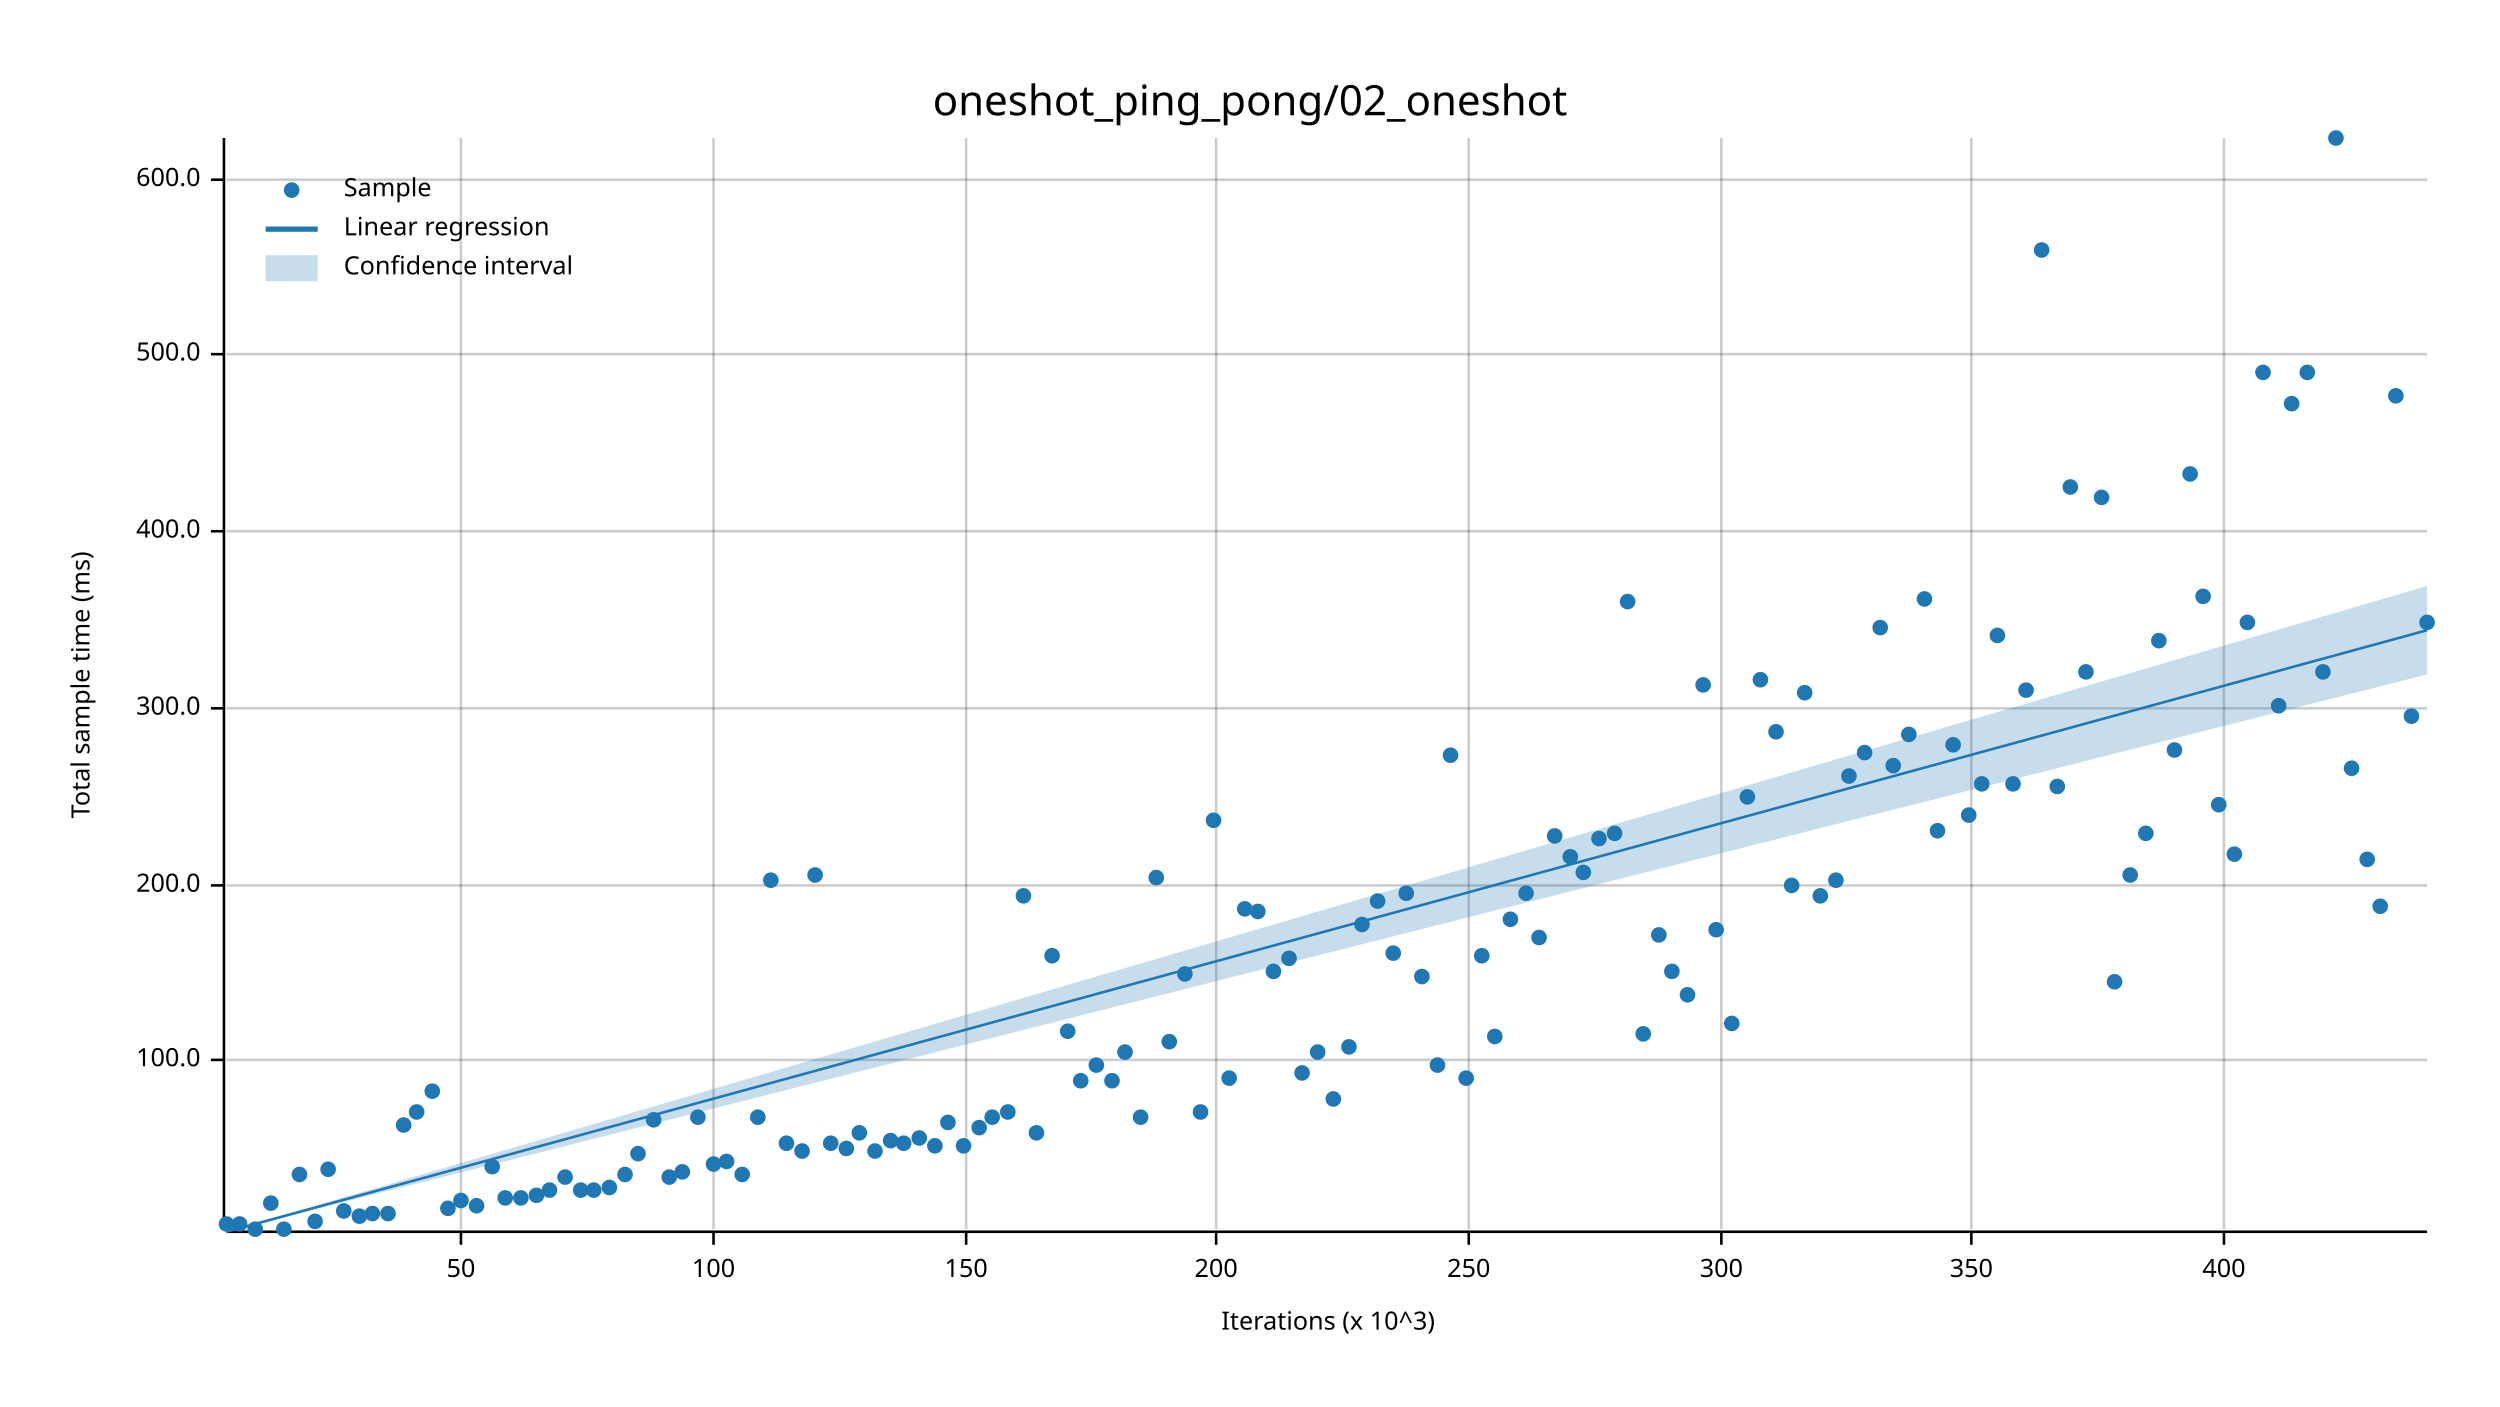
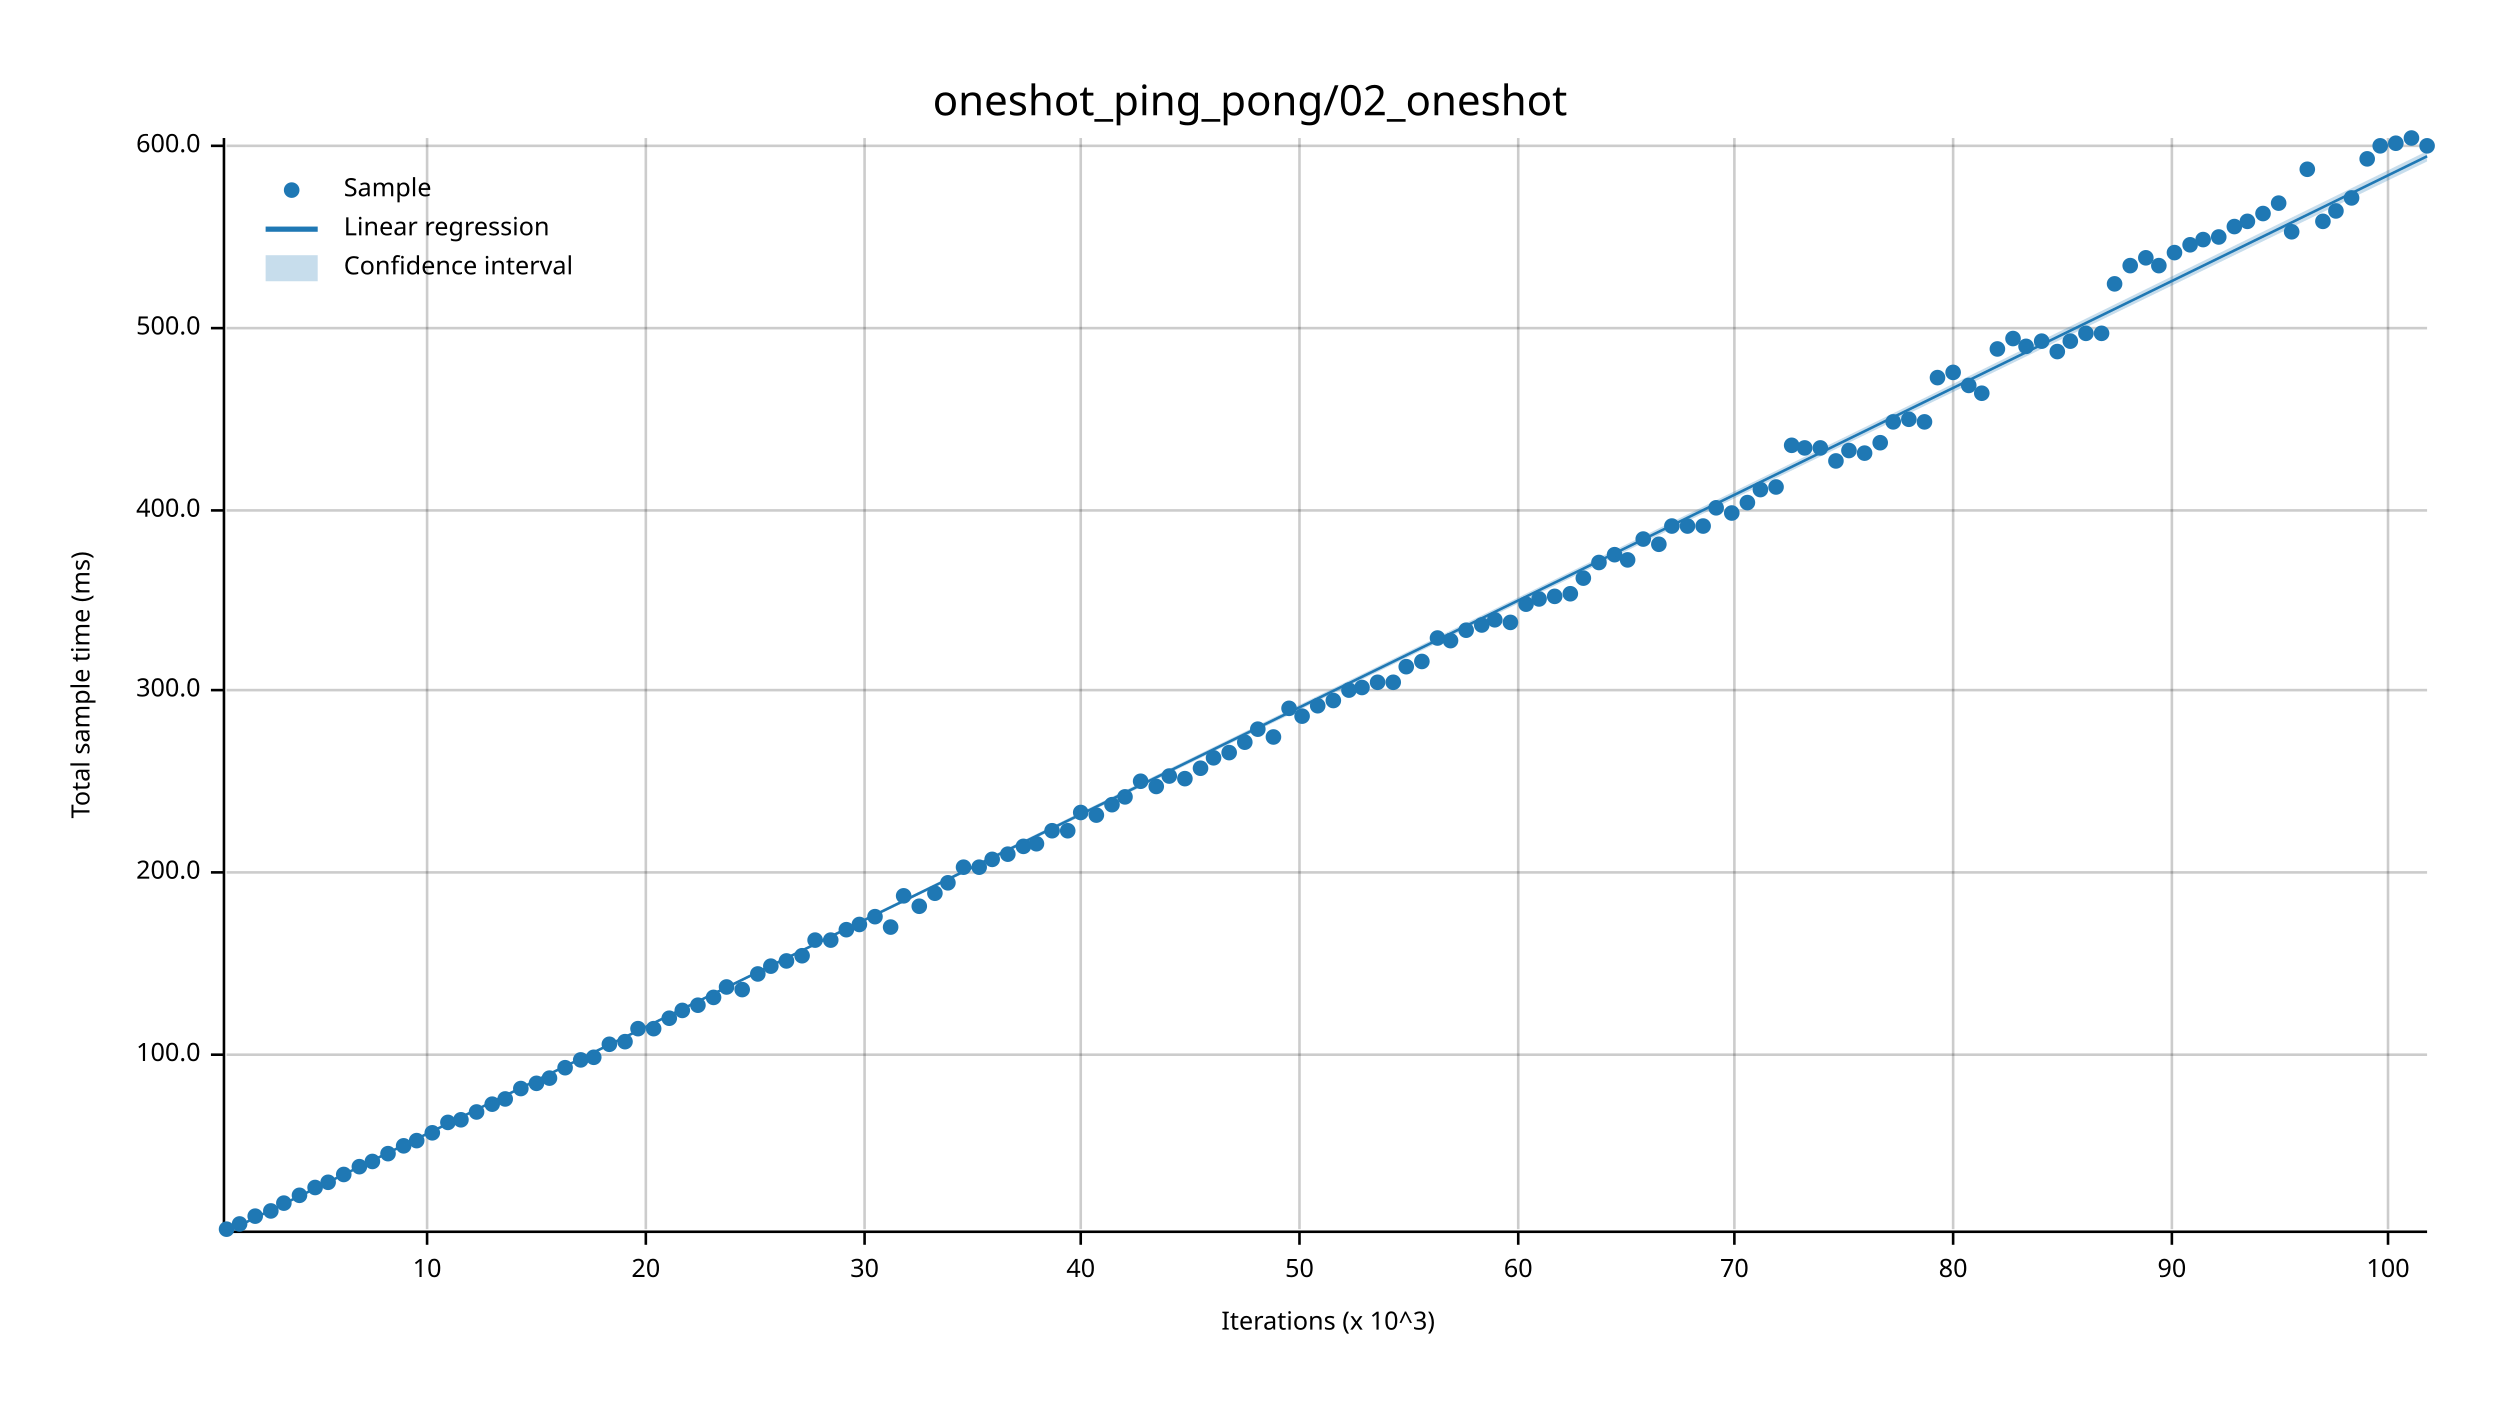
<svg xmlns="http://www.w3.org/2000/svg" width="960" height="540" viewBox="0 0 960 540">
  <text x="480" y="32" dy="0.76em" text-anchor="middle" font-family="sans-serif" font-size="16.129" opacity="1" fill="#000000">
oneshot_ping_pong/02_oneshot
</text>
  <text x="27" y="263" dy="0.76em" text-anchor="middle" font-family="sans-serif" font-size="9.677" opacity="1" fill="#000000" transform="rotate(270, 27, 263)">
Total sample time (ms)
</text>
  <text x="510" y="513" dy="-0.5ex" text-anchor="middle" font-family="sans-serif" font-size="9.677" opacity="1" fill="#000000">
Iterations (x 10^3)
</text>
-   <line opacity="0.2" stroke="#000000" stroke-width="1" x1="177" y1="472" x2="177" y2="53" />
-   <line opacity="0.2" stroke="#000000" stroke-width="1" x1="274" y1="472" x2="274" y2="53" />
-   <line opacity="0.2" stroke="#000000" stroke-width="1" x1="371" y1="472" x2="371" y2="53" />
-   <line opacity="0.2" stroke="#000000" stroke-width="1" x1="467" y1="472" x2="467" y2="53" />
-   <line opacity="0.2" stroke="#000000" stroke-width="1" x1="564" y1="472" x2="564" y2="53" />
-   <line opacity="0.2" stroke="#000000" stroke-width="1" x1="661" y1="472" x2="661" y2="53" />
-   <line opacity="0.2" stroke="#000000" stroke-width="1" x1="757" y1="472" x2="757" y2="53" />
-   <line opacity="0.2" stroke="#000000" stroke-width="1" x1="854" y1="472" x2="854" y2="53" />
-   <line opacity="0.2" stroke="#000000" stroke-width="1" x1="87" y1="407" x2="932" y2="407" />
-   <line opacity="0.2" stroke="#000000" stroke-width="1" x1="87" y1="340" x2="932" y2="340" />
-   <line opacity="0.2" stroke="#000000" stroke-width="1" x1="87" y1="272" x2="932" y2="272" />
-   <line opacity="0.2" stroke="#000000" stroke-width="1" x1="87" y1="204" x2="932" y2="204" />
-   <line opacity="0.2" stroke="#000000" stroke-width="1" x1="87" y1="136" x2="932" y2="136" />
-   <line opacity="0.2" stroke="#000000" stroke-width="1" x1="87" y1="69" x2="932" y2="69" />
+   <line opacity="0.2" stroke="#000000" stroke-width="1" x1="164" y1="472" x2="164" y2="53" />
+   <line opacity="0.2" stroke="#000000" stroke-width="1" x1="248" y1="472" x2="248" y2="53" />
+   <line opacity="0.2" stroke="#000000" stroke-width="1" x1="332" y1="472" x2="332" y2="53" />
+   <line opacity="0.2" stroke="#000000" stroke-width="1" x1="415" y1="472" x2="415" y2="53" />
+   <line opacity="0.2" stroke="#000000" stroke-width="1" x1="499" y1="472" x2="499" y2="53" />
+   <line opacity="0.2" stroke="#000000" stroke-width="1" x1="583" y1="472" x2="583" y2="53" />
+   <line opacity="0.2" stroke="#000000" stroke-width="1" x1="666" y1="472" x2="666" y2="53" />
+   <line opacity="0.2" stroke="#000000" stroke-width="1" x1="750" y1="472" x2="750" y2="53" />
+   <line opacity="0.2" stroke="#000000" stroke-width="1" x1="834" y1="472" x2="834" y2="53" />
+   <line opacity="0.2" stroke="#000000" stroke-width="1" x1="917" y1="472" x2="917" y2="53" />
+   <line opacity="0.2" stroke="#000000" stroke-width="1" x1="87" y1="405" x2="932" y2="405" />
+   <line opacity="0.2" stroke="#000000" stroke-width="1" x1="87" y1="335" x2="932" y2="335" />
+   <line opacity="0.2" stroke="#000000" stroke-width="1" x1="87" y1="265" x2="932" y2="265" />
+   <line opacity="0.2" stroke="#000000" stroke-width="1" x1="87" y1="196" x2="932" y2="196" />
+   <line opacity="0.2" stroke="#000000" stroke-width="1" x1="87" y1="126" x2="932" y2="126" />
+   <line opacity="0.2" stroke="#000000" stroke-width="1" x1="87" y1="56" x2="932" y2="56" />
  <polyline fill="none" opacity="1" stroke="#000000" stroke-width="1" points="86,53 86,472 " />
-   <text x="77" y="407" dy="0.5ex" text-anchor="end" font-family="sans-serif" font-size="9.677" opacity="1" fill="#000000">
+   <text x="77" y="405" dy="0.5ex" text-anchor="end" font-family="sans-serif" font-size="9.677" opacity="1" fill="#000000">
100.0
</text>
-   <polyline fill="none" opacity="1" stroke="#000000" stroke-width="1" points="81,407 86,407 " />
-   <text x="77" y="340" dy="0.5ex" text-anchor="end" font-family="sans-serif" font-size="9.677" opacity="1" fill="#000000">
+   <polyline fill="none" opacity="1" stroke="#000000" stroke-width="1" points="81,405 86,405 " />
+   <text x="77" y="335" dy="0.5ex" text-anchor="end" font-family="sans-serif" font-size="9.677" opacity="1" fill="#000000">
200.0
</text>
-   <polyline fill="none" opacity="1" stroke="#000000" stroke-width="1" points="81,340 86,340 " />
-   <text x="77" y="272" dy="0.5ex" text-anchor="end" font-family="sans-serif" font-size="9.677" opacity="1" fill="#000000">
+   <polyline fill="none" opacity="1" stroke="#000000" stroke-width="1" points="81,335 86,335 " />
+   <text x="77" y="265" dy="0.5ex" text-anchor="end" font-family="sans-serif" font-size="9.677" opacity="1" fill="#000000">
300.0
</text>
-   <polyline fill="none" opacity="1" stroke="#000000" stroke-width="1" points="81,272 86,272 " />
-   <text x="77" y="204" dy="0.5ex" text-anchor="end" font-family="sans-serif" font-size="9.677" opacity="1" fill="#000000">
+   <polyline fill="none" opacity="1" stroke="#000000" stroke-width="1" points="81,265 86,265 " />
+   <text x="77" y="196" dy="0.5ex" text-anchor="end" font-family="sans-serif" font-size="9.677" opacity="1" fill="#000000">
400.0
</text>
-   <polyline fill="none" opacity="1" stroke="#000000" stroke-width="1" points="81,204 86,204 " />
-   <text x="77" y="136" dy="0.5ex" text-anchor="end" font-family="sans-serif" font-size="9.677" opacity="1" fill="#000000">
+   <polyline fill="none" opacity="1" stroke="#000000" stroke-width="1" points="81,196 86,196 " />
+   <text x="77" y="126" dy="0.5ex" text-anchor="end" font-family="sans-serif" font-size="9.677" opacity="1" fill="#000000">
500.0
</text>
-   <polyline fill="none" opacity="1" stroke="#000000" stroke-width="1" points="81,136 86,136 " />
-   <text x="77" y="69" dy="0.5ex" text-anchor="end" font-family="sans-serif" font-size="9.677" opacity="1" fill="#000000">
+   <polyline fill="none" opacity="1" stroke="#000000" stroke-width="1" points="81,126 86,126 " />
+   <text x="77" y="56" dy="0.5ex" text-anchor="end" font-family="sans-serif" font-size="9.677" opacity="1" fill="#000000">
600.0
</text>
-   <polyline fill="none" opacity="1" stroke="#000000" stroke-width="1" points="81,69 86,69 " />
+   <polyline fill="none" opacity="1" stroke="#000000" stroke-width="1" points="81,56 86,56 " />
  <polyline fill="none" opacity="1" stroke="#000000" stroke-width="1" points="87,473 932,473 " />
-   <text x="177" y="483" dy="0.76em" text-anchor="middle" font-family="sans-serif" font-size="9.677" opacity="1" fill="#000000">
+   <text x="164" y="483" dy="0.76em" text-anchor="middle" font-family="sans-serif" font-size="9.677" opacity="1" fill="#000000">
+ 10
+ </text>
+   <polyline fill="none" opacity="1" stroke="#000000" stroke-width="1" points="164,473 164,478 " />
+   <text x="248" y="483" dy="0.76em" text-anchor="middle" font-family="sans-serif" font-size="9.677" opacity="1" fill="#000000">
+ 20
+ </text>
+   <polyline fill="none" opacity="1" stroke="#000000" stroke-width="1" points="248,473 248,478 " />
+   <text x="332" y="483" dy="0.76em" text-anchor="middle" font-family="sans-serif" font-size="9.677" opacity="1" fill="#000000">
+ 30
+ </text>
+   <polyline fill="none" opacity="1" stroke="#000000" stroke-width="1" points="332,473 332,478 " />
+   <text x="415" y="483" dy="0.76em" text-anchor="middle" font-family="sans-serif" font-size="9.677" opacity="1" fill="#000000">
+ 40
+ </text>
+   <polyline fill="none" opacity="1" stroke="#000000" stroke-width="1" points="415,473 415,478 " />
+   <text x="499" y="483" dy="0.76em" text-anchor="middle" font-family="sans-serif" font-size="9.677" opacity="1" fill="#000000">
50
</text>
-   <polyline fill="none" opacity="1" stroke="#000000" stroke-width="1" points="177,473 177,478 " />
-   <text x="274" y="483" dy="0.76em" text-anchor="middle" font-family="sans-serif" font-size="9.677" opacity="1" fill="#000000">
+   <polyline fill="none" opacity="1" stroke="#000000" stroke-width="1" points="499,473 499,478 " />
+   <text x="583" y="483" dy="0.76em" text-anchor="middle" font-family="sans-serif" font-size="9.677" opacity="1" fill="#000000">
+ 60
+ </text>
+   <polyline fill="none" opacity="1" stroke="#000000" stroke-width="1" points="583,473 583,478 " />
+   <text x="666" y="483" dy="0.76em" text-anchor="middle" font-family="sans-serif" font-size="9.677" opacity="1" fill="#000000">
+ 70
+ </text>
+   <polyline fill="none" opacity="1" stroke="#000000" stroke-width="1" points="666,473 666,478 " />
+   <text x="750" y="483" dy="0.76em" text-anchor="middle" font-family="sans-serif" font-size="9.677" opacity="1" fill="#000000">
+ 80
+ </text>
+   <polyline fill="none" opacity="1" stroke="#000000" stroke-width="1" points="750,473 750,478 " />
+   <text x="834" y="483" dy="0.76em" text-anchor="middle" font-family="sans-serif" font-size="9.677" opacity="1" fill="#000000">
+ 90
+ </text>
+   <polyline fill="none" opacity="1" stroke="#000000" stroke-width="1" points="834,473 834,478 " />
+   <text x="917" y="483" dy="0.76em" text-anchor="middle" font-family="sans-serif" font-size="9.677" opacity="1" fill="#000000">
100
</text>
-   <polyline fill="none" opacity="1" stroke="#000000" stroke-width="1" points="274,473 274,478 " />
-   <text x="371" y="483" dy="0.76em" text-anchor="middle" font-family="sans-serif" font-size="9.677" opacity="1" fill="#000000">
- 150
- </text>
-   <polyline fill="none" opacity="1" stroke="#000000" stroke-width="1" points="371,473 371,478 " />
-   <text x="467" y="483" dy="0.76em" text-anchor="middle" font-family="sans-serif" font-size="9.677" opacity="1" fill="#000000">
- 200
- </text>
-   <polyline fill="none" opacity="1" stroke="#000000" stroke-width="1" points="467,473 467,478 " />
-   <text x="564" y="483" dy="0.76em" text-anchor="middle" font-family="sans-serif" font-size="9.677" opacity="1" fill="#000000">
- 250
- </text>
-   <polyline fill="none" opacity="1" stroke="#000000" stroke-width="1" points="564,473 564,478 " />
-   <text x="661" y="483" dy="0.76em" text-anchor="middle" font-family="sans-serif" font-size="9.677" opacity="1" fill="#000000">
- 300
- </text>
-   <polyline fill="none" opacity="1" stroke="#000000" stroke-width="1" points="661,473 661,478 " />
-   <text x="757" y="483" dy="0.76em" text-anchor="middle" font-family="sans-serif" font-size="9.677" opacity="1" fill="#000000">
- 350
- </text>
-   <polyline fill="none" opacity="1" stroke="#000000" stroke-width="1" points="757,473 757,478 " />
-   <text x="854" y="483" dy="0.76em" text-anchor="middle" font-family="sans-serif" font-size="9.677" opacity="1" fill="#000000">
- 400
- </text>
-   <polyline fill="none" opacity="1" stroke="#000000" stroke-width="1" points="854,473 854,478 " />
-   <circle cx="87" cy="470" r="3" opacity="1" fill="#1F78B4" stroke="none" stroke-width="1" />
+   <polyline fill="none" opacity="1" stroke="#000000" stroke-width="1" points="917,473 917,478 " />
+   <circle cx="87" cy="472" r="3" opacity="1" fill="#1F78B4" stroke="none" stroke-width="1" />
  <circle cx="92" cy="470" r="3" opacity="1" fill="#1F78B4" stroke="none" stroke-width="1" />
-   <circle cx="98" cy="472" r="3" opacity="1" fill="#1F78B4" stroke="none" stroke-width="1" />
-   <circle cx="104" cy="462" r="3" opacity="1" fill="#1F78B4" stroke="none" stroke-width="1" />
-   <circle cx="109" cy="472" r="3" opacity="1" fill="#1F78B4" stroke="none" stroke-width="1" />
-   <circle cx="115" cy="451" r="3" opacity="1" fill="#1F78B4" stroke="none" stroke-width="1" />
-   <circle cx="121" cy="469" r="3" opacity="1" fill="#1F78B4" stroke="none" stroke-width="1" />
-   <circle cx="126" cy="449" r="3" opacity="1" fill="#1F78B4" stroke="none" stroke-width="1" />
-   <circle cx="132" cy="465" r="3" opacity="1" fill="#1F78B4" stroke="none" stroke-width="1" />
-   <circle cx="138" cy="467" r="3" opacity="1" fill="#1F78B4" stroke="none" stroke-width="1" />
-   <circle cx="143" cy="466" r="3" opacity="1" fill="#1F78B4" stroke="none" stroke-width="1" />
-   <circle cx="149" cy="466" r="3" opacity="1" fill="#1F78B4" stroke="none" stroke-width="1" />
-   <circle cx="155" cy="432" r="3" opacity="1" fill="#1F78B4" stroke="none" stroke-width="1" />
-   <circle cx="160" cy="427" r="3" opacity="1" fill="#1F78B4" stroke="none" stroke-width="1" />
-   <circle cx="166" cy="419" r="3" opacity="1" fill="#1F78B4" stroke="none" stroke-width="1" />
-   <circle cx="172" cy="464" r="3" opacity="1" fill="#1F78B4" stroke="none" stroke-width="1" />
-   <circle cx="177" cy="461" r="3" opacity="1" fill="#1F78B4" stroke="none" stroke-width="1" />
-   <circle cx="183" cy="463" r="3" opacity="1" fill="#1F78B4" stroke="none" stroke-width="1" />
-   <circle cx="189" cy="448" r="3" opacity="1" fill="#1F78B4" stroke="none" stroke-width="1" />
-   <circle cx="194" cy="460" r="3" opacity="1" fill="#1F78B4" stroke="none" stroke-width="1" />
-   <circle cx="200" cy="460" r="3" opacity="1" fill="#1F78B4" stroke="none" stroke-width="1" />
-   <circle cx="206" cy="459" r="3" opacity="1" fill="#1F78B4" stroke="none" stroke-width="1" />
-   <circle cx="211" cy="457" r="3" opacity="1" fill="#1F78B4" stroke="none" stroke-width="1" />
-   <circle cx="217" cy="452" r="3" opacity="1" fill="#1F78B4" stroke="none" stroke-width="1" />
-   <circle cx="223" cy="457" r="3" opacity="1" fill="#1F78B4" stroke="none" stroke-width="1" />
-   <circle cx="228" cy="457" r="3" opacity="1" fill="#1F78B4" stroke="none" stroke-width="1" />
-   <circle cx="234" cy="456" r="3" opacity="1" fill="#1F78B4" stroke="none" stroke-width="1" />
-   <circle cx="240" cy="451" r="3" opacity="1" fill="#1F78B4" stroke="none" stroke-width="1" />
-   <circle cx="245" cy="443" r="3" opacity="1" fill="#1F78B4" stroke="none" stroke-width="1" />
-   <circle cx="251" cy="430" r="3" opacity="1" fill="#1F78B4" stroke="none" stroke-width="1" />
-   <circle cx="257" cy="452" r="3" opacity="1" fill="#1F78B4" stroke="none" stroke-width="1" />
-   <circle cx="262" cy="450" r="3" opacity="1" fill="#1F78B4" stroke="none" stroke-width="1" />
-   <circle cx="268" cy="429" r="3" opacity="1" fill="#1F78B4" stroke="none" stroke-width="1" />
-   <circle cx="274" cy="447" r="3" opacity="1" fill="#1F78B4" stroke="none" stroke-width="1" />
-   <circle cx="279" cy="446" r="3" opacity="1" fill="#1F78B4" stroke="none" stroke-width="1" />
-   <circle cx="285" cy="451" r="3" opacity="1" fill="#1F78B4" stroke="none" stroke-width="1" />
-   <circle cx="291" cy="429" r="3" opacity="1" fill="#1F78B4" stroke="none" stroke-width="1" />
-   <circle cx="296" cy="338" r="3" opacity="1" fill="#1F78B4" stroke="none" stroke-width="1" />
-   <circle cx="302" cy="439" r="3" opacity="1" fill="#1F78B4" stroke="none" stroke-width="1" />
-   <circle cx="308" cy="442" r="3" opacity="1" fill="#1F78B4" stroke="none" stroke-width="1" />
-   <circle cx="313" cy="336" r="3" opacity="1" fill="#1F78B4" stroke="none" stroke-width="1" />
-   <circle cx="319" cy="439" r="3" opacity="1" fill="#1F78B4" stroke="none" stroke-width="1" />
-   <circle cx="325" cy="441" r="3" opacity="1" fill="#1F78B4" stroke="none" stroke-width="1" />
-   <circle cx="330" cy="435" r="3" opacity="1" fill="#1F78B4" stroke="none" stroke-width="1" />
-   <circle cx="336" cy="442" r="3" opacity="1" fill="#1F78B4" stroke="none" stroke-width="1" />
-   <circle cx="342" cy="438" r="3" opacity="1" fill="#1F78B4" stroke="none" stroke-width="1" />
-   <circle cx="347" cy="439" r="3" opacity="1" fill="#1F78B4" stroke="none" stroke-width="1" />
-   <circle cx="353" cy="437" r="3" opacity="1" fill="#1F78B4" stroke="none" stroke-width="1" />
-   <circle cx="359" cy="440" r="3" opacity="1" fill="#1F78B4" stroke="none" stroke-width="1" />
-   <circle cx="364" cy="431" r="3" opacity="1" fill="#1F78B4" stroke="none" stroke-width="1" />
-   <circle cx="370" cy="440" r="3" opacity="1" fill="#1F78B4" stroke="none" stroke-width="1" />
-   <circle cx="376" cy="433" r="3" opacity="1" fill="#1F78B4" stroke="none" stroke-width="1" />
-   <circle cx="381" cy="429" r="3" opacity="1" fill="#1F78B4" stroke="none" stroke-width="1" />
-   <circle cx="387" cy="427" r="3" opacity="1" fill="#1F78B4" stroke="none" stroke-width="1" />
-   <circle cx="393" cy="344" r="3" opacity="1" fill="#1F78B4" stroke="none" stroke-width="1" />
-   <circle cx="398" cy="435" r="3" opacity="1" fill="#1F78B4" stroke="none" stroke-width="1" />
-   <circle cx="404" cy="367" r="3" opacity="1" fill="#1F78B4" stroke="none" stroke-width="1" />
-   <circle cx="410" cy="396" r="3" opacity="1" fill="#1F78B4" stroke="none" stroke-width="1" />
-   <circle cx="415" cy="415" r="3" opacity="1" fill="#1F78B4" stroke="none" stroke-width="1" />
-   <circle cx="421" cy="409" r="3" opacity="1" fill="#1F78B4" stroke="none" stroke-width="1" />
-   <circle cx="427" cy="415" r="3" opacity="1" fill="#1F78B4" stroke="none" stroke-width="1" />
-   <circle cx="432" cy="404" r="3" opacity="1" fill="#1F78B4" stroke="none" stroke-width="1" />
-   <circle cx="438" cy="429" r="3" opacity="1" fill="#1F78B4" stroke="none" stroke-width="1" />
-   <circle cx="444" cy="337" r="3" opacity="1" fill="#1F78B4" stroke="none" stroke-width="1" />
-   <circle cx="449" cy="400" r="3" opacity="1" fill="#1F78B4" stroke="none" stroke-width="1" />
-   <circle cx="455" cy="374" r="3" opacity="1" fill="#1F78B4" stroke="none" stroke-width="1" />
-   <circle cx="461" cy="427" r="3" opacity="1" fill="#1F78B4" stroke="none" stroke-width="1" />
-   <circle cx="466" cy="315" r="3" opacity="1" fill="#1F78B4" stroke="none" stroke-width="1" />
-   <circle cx="472" cy="414" r="3" opacity="1" fill="#1F78B4" stroke="none" stroke-width="1" />
-   <circle cx="478" cy="349" r="3" opacity="1" fill="#1F78B4" stroke="none" stroke-width="1" />
-   <circle cx="483" cy="350" r="3" opacity="1" fill="#1F78B4" stroke="none" stroke-width="1" />
-   <circle cx="489" cy="373" r="3" opacity="1" fill="#1F78B4" stroke="none" stroke-width="1" />
-   <circle cx="495" cy="368" r="3" opacity="1" fill="#1F78B4" stroke="none" stroke-width="1" />
-   <circle cx="500" cy="412" r="3" opacity="1" fill="#1F78B4" stroke="none" stroke-width="1" />
-   <circle cx="506" cy="404" r="3" opacity="1" fill="#1F78B4" stroke="none" stroke-width="1" />
-   <circle cx="512" cy="422" r="3" opacity="1" fill="#1F78B4" stroke="none" stroke-width="1" />
-   <circle cx="518" cy="402" r="3" opacity="1" fill="#1F78B4" stroke="none" stroke-width="1" />
-   <circle cx="523" cy="355" r="3" opacity="1" fill="#1F78B4" stroke="none" stroke-width="1" />
-   <circle cx="529" cy="346" r="3" opacity="1" fill="#1F78B4" stroke="none" stroke-width="1" />
-   <circle cx="535" cy="366" r="3" opacity="1" fill="#1F78B4" stroke="none" stroke-width="1" />
-   <circle cx="540" cy="343" r="3" opacity="1" fill="#1F78B4" stroke="none" stroke-width="1" />
-   <circle cx="546" cy="375" r="3" opacity="1" fill="#1F78B4" stroke="none" stroke-width="1" />
-   <circle cx="552" cy="409" r="3" opacity="1" fill="#1F78B4" stroke="none" stroke-width="1" />
-   <circle cx="557" cy="290" r="3" opacity="1" fill="#1F78B4" stroke="none" stroke-width="1" />
-   <circle cx="563" cy="414" r="3" opacity="1" fill="#1F78B4" stroke="none" stroke-width="1" />
-   <circle cx="569" cy="367" r="3" opacity="1" fill="#1F78B4" stroke="none" stroke-width="1" />
-   <circle cx="574" cy="398" r="3" opacity="1" fill="#1F78B4" stroke="none" stroke-width="1" />
-   <circle cx="580" cy="353" r="3" opacity="1" fill="#1F78B4" stroke="none" stroke-width="1" />
-   <circle cx="586" cy="343" r="3" opacity="1" fill="#1F78B4" stroke="none" stroke-width="1" />
-   <circle cx="591" cy="360" r="3" opacity="1" fill="#1F78B4" stroke="none" stroke-width="1" />
-   <circle cx="597" cy="321" r="3" opacity="1" fill="#1F78B4" stroke="none" stroke-width="1" />
-   <circle cx="603" cy="329" r="3" opacity="1" fill="#1F78B4" stroke="none" stroke-width="1" />
-   <circle cx="608" cy="335" r="3" opacity="1" fill="#1F78B4" stroke="none" stroke-width="1" />
-   <circle cx="614" cy="322" r="3" opacity="1" fill="#1F78B4" stroke="none" stroke-width="1" />
-   <circle cx="620" cy="320" r="3" opacity="1" fill="#1F78B4" stroke="none" stroke-width="1" />
-   <circle cx="625" cy="231" r="3" opacity="1" fill="#1F78B4" stroke="none" stroke-width="1" />
-   <circle cx="631" cy="397" r="3" opacity="1" fill="#1F78B4" stroke="none" stroke-width="1" />
-   <circle cx="637" cy="359" r="3" opacity="1" fill="#1F78B4" stroke="none" stroke-width="1" />
-   <circle cx="642" cy="373" r="3" opacity="1" fill="#1F78B4" stroke="none" stroke-width="1" />
-   <circle cx="648" cy="382" r="3" opacity="1" fill="#1F78B4" stroke="none" stroke-width="1" />
-   <circle cx="654" cy="263" r="3" opacity="1" fill="#1F78B4" stroke="none" stroke-width="1" />
-   <circle cx="659" cy="357" r="3" opacity="1" fill="#1F78B4" stroke="none" stroke-width="1" />
-   <circle cx="665" cy="393" r="3" opacity="1" fill="#1F78B4" stroke="none" stroke-width="1" />
-   <circle cx="671" cy="306" r="3" opacity="1" fill="#1F78B4" stroke="none" stroke-width="1" />
-   <circle cx="676" cy="261" r="3" opacity="1" fill="#1F78B4" stroke="none" stroke-width="1" />
-   <circle cx="682" cy="281" r="3" opacity="1" fill="#1F78B4" stroke="none" stroke-width="1" />
-   <circle cx="688" cy="340" r="3" opacity="1" fill="#1F78B4" stroke="none" stroke-width="1" />
-   <circle cx="693" cy="266" r="3" opacity="1" fill="#1F78B4" stroke="none" stroke-width="1" />
-   <circle cx="699" cy="344" r="3" opacity="1" fill="#1F78B4" stroke="none" stroke-width="1" />
-   <circle cx="705" cy="338" r="3" opacity="1" fill="#1F78B4" stroke="none" stroke-width="1" />
-   <circle cx="710" cy="298" r="3" opacity="1" fill="#1F78B4" stroke="none" stroke-width="1" />
-   <circle cx="716" cy="289" r="3" opacity="1" fill="#1F78B4" stroke="none" stroke-width="1" />
-   <circle cx="722" cy="241" r="3" opacity="1" fill="#1F78B4" stroke="none" stroke-width="1" />
-   <circle cx="727" cy="294" r="3" opacity="1" fill="#1F78B4" stroke="none" stroke-width="1" />
-   <circle cx="733" cy="282" r="3" opacity="1" fill="#1F78B4" stroke="none" stroke-width="1" />
-   <circle cx="739" cy="230" r="3" opacity="1" fill="#1F78B4" stroke="none" stroke-width="1" />
-   <circle cx="744" cy="319" r="3" opacity="1" fill="#1F78B4" stroke="none" stroke-width="1" />
-   <circle cx="750" cy="286" r="3" opacity="1" fill="#1F78B4" stroke="none" stroke-width="1" />
-   <circle cx="756" cy="313" r="3" opacity="1" fill="#1F78B4" stroke="none" stroke-width="1" />
-   <circle cx="761" cy="301" r="3" opacity="1" fill="#1F78B4" stroke="none" stroke-width="1" />
-   <circle cx="767" cy="244" r="3" opacity="1" fill="#1F78B4" stroke="none" stroke-width="1" />
-   <circle cx="773" cy="301" r="3" opacity="1" fill="#1F78B4" stroke="none" stroke-width="1" />
-   <circle cx="778" cy="265" r="3" opacity="1" fill="#1F78B4" stroke="none" stroke-width="1" />
-   <circle cx="784" cy="96" r="3" opacity="1" fill="#1F78B4" stroke="none" stroke-width="1" />
-   <circle cx="790" cy="302" r="3" opacity="1" fill="#1F78B4" stroke="none" stroke-width="1" />
-   <circle cx="795" cy="187" r="3" opacity="1" fill="#1F78B4" stroke="none" stroke-width="1" />
-   <circle cx="801" cy="258" r="3" opacity="1" fill="#1F78B4" stroke="none" stroke-width="1" />
-   <circle cx="807" cy="191" r="3" opacity="1" fill="#1F78B4" stroke="none" stroke-width="1" />
-   <circle cx="812" cy="377" r="3" opacity="1" fill="#1F78B4" stroke="none" stroke-width="1" />
-   <circle cx="818" cy="336" r="3" opacity="1" fill="#1F78B4" stroke="none" stroke-width="1" />
-   <circle cx="824" cy="320" r="3" opacity="1" fill="#1F78B4" stroke="none" stroke-width="1" />
-   <circle cx="829" cy="246" r="3" opacity="1" fill="#1F78B4" stroke="none" stroke-width="1" />
-   <circle cx="835" cy="288" r="3" opacity="1" fill="#1F78B4" stroke="none" stroke-width="1" />
-   <circle cx="841" cy="182" r="3" opacity="1" fill="#1F78B4" stroke="none" stroke-width="1" />
-   <circle cx="846" cy="229" r="3" opacity="1" fill="#1F78B4" stroke="none" stroke-width="1" />
-   <circle cx="852" cy="309" r="3" opacity="1" fill="#1F78B4" stroke="none" stroke-width="1" />
-   <circle cx="858" cy="328" r="3" opacity="1" fill="#1F78B4" stroke="none" stroke-width="1" />
-   <circle cx="863" cy="239" r="3" opacity="1" fill="#1F78B4" stroke="none" stroke-width="1" />
-   <circle cx="869" cy="143" r="3" opacity="1" fill="#1F78B4" stroke="none" stroke-width="1" />
-   <circle cx="875" cy="271" r="3" opacity="1" fill="#1F78B4" stroke="none" stroke-width="1" />
-   <circle cx="880" cy="155" r="3" opacity="1" fill="#1F78B4" stroke="none" stroke-width="1" />
-   <circle cx="886" cy="143" r="3" opacity="1" fill="#1F78B4" stroke="none" stroke-width="1" />
-   <circle cx="892" cy="258" r="3" opacity="1" fill="#1F78B4" stroke="none" stroke-width="1" />
-   <circle cx="897" cy="53" r="3" opacity="1" fill="#1F78B4" stroke="none" stroke-width="1" />
-   <circle cx="903" cy="295" r="3" opacity="1" fill="#1F78B4" stroke="none" stroke-width="1" />
-   <circle cx="909" cy="330" r="3" opacity="1" fill="#1F78B4" stroke="none" stroke-width="1" />
-   <circle cx="914" cy="348" r="3" opacity="1" fill="#1F78B4" stroke="none" stroke-width="1" />
-   <circle cx="920" cy="152" r="3" opacity="1" fill="#1F78B4" stroke="none" stroke-width="1" />
-   <circle cx="926" cy="275" r="3" opacity="1" fill="#1F78B4" stroke="none" stroke-width="1" />
-   <circle cx="932" cy="239" r="3" opacity="1" fill="#1F78B4" stroke="none" stroke-width="1" />
-   <polyline fill="none" opacity="1" stroke="#1F78B4" stroke-width="1" points="87,473 932,242 " />
-   <polygon opacity="0.25" fill="#1F78B4" points="87,473 932,259 932,225 " />
+   <circle cx="98" cy="467" r="3" opacity="1" fill="#1F78B4" stroke="none" stroke-width="1" />
+   <circle cx="104" cy="465" r="3" opacity="1" fill="#1F78B4" stroke="none" stroke-width="1" />
+   <circle cx="109" cy="462" r="3" opacity="1" fill="#1F78B4" stroke="none" stroke-width="1" />
+   <circle cx="115" cy="459" r="3" opacity="1" fill="#1F78B4" stroke="none" stroke-width="1" />
+   <circle cx="121" cy="456" r="3" opacity="1" fill="#1F78B4" stroke="none" stroke-width="1" />
+   <circle cx="126" cy="454" r="3" opacity="1" fill="#1F78B4" stroke="none" stroke-width="1" />
+   <circle cx="132" cy="451" r="3" opacity="1" fill="#1F78B4" stroke="none" stroke-width="1" />
+   <circle cx="138" cy="448" r="3" opacity="1" fill="#1F78B4" stroke="none" stroke-width="1" />
+   <circle cx="143" cy="446" r="3" opacity="1" fill="#1F78B4" stroke="none" stroke-width="1" />
+   <circle cx="149" cy="443" r="3" opacity="1" fill="#1F78B4" stroke="none" stroke-width="1" />
+   <circle cx="155" cy="440" r="3" opacity="1" fill="#1F78B4" stroke="none" stroke-width="1" />
+   <circle cx="160" cy="438" r="3" opacity="1" fill="#1F78B4" stroke="none" stroke-width="1" />
+   <circle cx="166" cy="435" r="3" opacity="1" fill="#1F78B4" stroke="none" stroke-width="1" />
+   <circle cx="172" cy="431" r="3" opacity="1" fill="#1F78B4" stroke="none" stroke-width="1" />
+   <circle cx="177" cy="430" r="3" opacity="1" fill="#1F78B4" stroke="none" stroke-width="1" />
+   <circle cx="183" cy="427" r="3" opacity="1" fill="#1F78B4" stroke="none" stroke-width="1" />
+   <circle cx="189" cy="424" r="3" opacity="1" fill="#1F78B4" stroke="none" stroke-width="1" />
+   <circle cx="194" cy="422" r="3" opacity="1" fill="#1F78B4" stroke="none" stroke-width="1" />
+   <circle cx="200" cy="418" r="3" opacity="1" fill="#1F78B4" stroke="none" stroke-width="1" />
+   <circle cx="206" cy="416" r="3" opacity="1" fill="#1F78B4" stroke="none" stroke-width="1" />
+   <circle cx="211" cy="414" r="3" opacity="1" fill="#1F78B4" stroke="none" stroke-width="1" />
+   <circle cx="217" cy="410" r="3" opacity="1" fill="#1F78B4" stroke="none" stroke-width="1" />
+   <circle cx="223" cy="407" r="3" opacity="1" fill="#1F78B4" stroke="none" stroke-width="1" />
+   <circle cx="228" cy="406" r="3" opacity="1" fill="#1F78B4" stroke="none" stroke-width="1" />
+   <circle cx="234" cy="401" r="3" opacity="1" fill="#1F78B4" stroke="none" stroke-width="1" />
+   <circle cx="240" cy="400" r="3" opacity="1" fill="#1F78B4" stroke="none" stroke-width="1" />
+   <circle cx="245" cy="395" r="3" opacity="1" fill="#1F78B4" stroke="none" stroke-width="1" />
+   <circle cx="251" cy="395" r="3" opacity="1" fill="#1F78B4" stroke="none" stroke-width="1" />
+   <circle cx="257" cy="391" r="3" opacity="1" fill="#1F78B4" stroke="none" stroke-width="1" />
+   <circle cx="262" cy="388" r="3" opacity="1" fill="#1F78B4" stroke="none" stroke-width="1" />
+   <circle cx="268" cy="386" r="3" opacity="1" fill="#1F78B4" stroke="none" stroke-width="1" />
+   <circle cx="274" cy="383" r="3" opacity="1" fill="#1F78B4" stroke="none" stroke-width="1" />
+   <circle cx="279" cy="379" r="3" opacity="1" fill="#1F78B4" stroke="none" stroke-width="1" />
+   <circle cx="285" cy="380" r="3" opacity="1" fill="#1F78B4" stroke="none" stroke-width="1" />
+   <circle cx="291" cy="374" r="3" opacity="1" fill="#1F78B4" stroke="none" stroke-width="1" />
+   <circle cx="296" cy="371" r="3" opacity="1" fill="#1F78B4" stroke="none" stroke-width="1" />
+   <circle cx="302" cy="369" r="3" opacity="1" fill="#1F78B4" stroke="none" stroke-width="1" />
+   <circle cx="308" cy="367" r="3" opacity="1" fill="#1F78B4" stroke="none" stroke-width="1" />
+   <circle cx="313" cy="361" r="3" opacity="1" fill="#1F78B4" stroke="none" stroke-width="1" />
+   <circle cx="319" cy="361" r="3" opacity="1" fill="#1F78B4" stroke="none" stroke-width="1" />
+   <circle cx="325" cy="357" r="3" opacity="1" fill="#1F78B4" stroke="none" stroke-width="1" />
+   <circle cx="330" cy="355" r="3" opacity="1" fill="#1F78B4" stroke="none" stroke-width="1" />
+   <circle cx="336" cy="352" r="3" opacity="1" fill="#1F78B4" stroke="none" stroke-width="1" />
+   <circle cx="342" cy="356" r="3" opacity="1" fill="#1F78B4" stroke="none" stroke-width="1" />
+   <circle cx="347" cy="344" r="3" opacity="1" fill="#1F78B4" stroke="none" stroke-width="1" />
+   <circle cx="353" cy="348" r="3" opacity="1" fill="#1F78B4" stroke="none" stroke-width="1" />
+   <circle cx="359" cy="343" r="3" opacity="1" fill="#1F78B4" stroke="none" stroke-width="1" />
+   <circle cx="364" cy="339" r="3" opacity="1" fill="#1F78B4" stroke="none" stroke-width="1" />
+   <circle cx="370" cy="333" r="3" opacity="1" fill="#1F78B4" stroke="none" stroke-width="1" />
+   <circle cx="376" cy="333" r="3" opacity="1" fill="#1F78B4" stroke="none" stroke-width="1" />
+   <circle cx="381" cy="330" r="3" opacity="1" fill="#1F78B4" stroke="none" stroke-width="1" />
+   <circle cx="387" cy="328" r="3" opacity="1" fill="#1F78B4" stroke="none" stroke-width="1" />
+   <circle cx="393" cy="325" r="3" opacity="1" fill="#1F78B4" stroke="none" stroke-width="1" />
+   <circle cx="398" cy="324" r="3" opacity="1" fill="#1F78B4" stroke="none" stroke-width="1" />
+   <circle cx="404" cy="319" r="3" opacity="1" fill="#1F78B4" stroke="none" stroke-width="1" />
+   <circle cx="410" cy="319" r="3" opacity="1" fill="#1F78B4" stroke="none" stroke-width="1" />
+   <circle cx="415" cy="312" r="3" opacity="1" fill="#1F78B4" stroke="none" stroke-width="1" />
+   <circle cx="421" cy="313" r="3" opacity="1" fill="#1F78B4" stroke="none" stroke-width="1" />
+   <circle cx="427" cy="309" r="3" opacity="1" fill="#1F78B4" stroke="none" stroke-width="1" />
+   <circle cx="432" cy="306" r="3" opacity="1" fill="#1F78B4" stroke="none" stroke-width="1" />
+   <circle cx="438" cy="300" r="3" opacity="1" fill="#1F78B4" stroke="none" stroke-width="1" />
+   <circle cx="444" cy="302" r="3" opacity="1" fill="#1F78B4" stroke="none" stroke-width="1" />
+   <circle cx="449" cy="298" r="3" opacity="1" fill="#1F78B4" stroke="none" stroke-width="1" />
+   <circle cx="455" cy="299" r="3" opacity="1" fill="#1F78B4" stroke="none" stroke-width="1" />
+   <circle cx="461" cy="295" r="3" opacity="1" fill="#1F78B4" stroke="none" stroke-width="1" />
+   <circle cx="466" cy="291" r="3" opacity="1" fill="#1F78B4" stroke="none" stroke-width="1" />
+   <circle cx="472" cy="289" r="3" opacity="1" fill="#1F78B4" stroke="none" stroke-width="1" />
+   <circle cx="478" cy="285" r="3" opacity="1" fill="#1F78B4" stroke="none" stroke-width="1" />
+   <circle cx="483" cy="280" r="3" opacity="1" fill="#1F78B4" stroke="none" stroke-width="1" />
+   <circle cx="489" cy="283" r="3" opacity="1" fill="#1F78B4" stroke="none" stroke-width="1" />
+   <circle cx="495" cy="272" r="3" opacity="1" fill="#1F78B4" stroke="none" stroke-width="1" />
+   <circle cx="500" cy="275" r="3" opacity="1" fill="#1F78B4" stroke="none" stroke-width="1" />
+   <circle cx="506" cy="271" r="3" opacity="1" fill="#1F78B4" stroke="none" stroke-width="1" />
+   <circle cx="512" cy="269" r="3" opacity="1" fill="#1F78B4" stroke="none" stroke-width="1" />
+   <circle cx="518" cy="265" r="3" opacity="1" fill="#1F78B4" stroke="none" stroke-width="1" />
+   <circle cx="523" cy="264" r="3" opacity="1" fill="#1F78B4" stroke="none" stroke-width="1" />
+   <circle cx="529" cy="262" r="3" opacity="1" fill="#1F78B4" stroke="none" stroke-width="1" />
+   <circle cx="535" cy="262" r="3" opacity="1" fill="#1F78B4" stroke="none" stroke-width="1" />
+   <circle cx="540" cy="256" r="3" opacity="1" fill="#1F78B4" stroke="none" stroke-width="1" />
+   <circle cx="546" cy="254" r="3" opacity="1" fill="#1F78B4" stroke="none" stroke-width="1" />
+   <circle cx="552" cy="245" r="3" opacity="1" fill="#1F78B4" stroke="none" stroke-width="1" />
+   <circle cx="557" cy="246" r="3" opacity="1" fill="#1F78B4" stroke="none" stroke-width="1" />
+   <circle cx="563" cy="242" r="3" opacity="1" fill="#1F78B4" stroke="none" stroke-width="1" />
+   <circle cx="569" cy="240" r="3" opacity="1" fill="#1F78B4" stroke="none" stroke-width="1" />
+   <circle cx="574" cy="238" r="3" opacity="1" fill="#1F78B4" stroke="none" stroke-width="1" />
+   <circle cx="580" cy="239" r="3" opacity="1" fill="#1F78B4" stroke="none" stroke-width="1" />
+   <circle cx="586" cy="232" r="3" opacity="1" fill="#1F78B4" stroke="none" stroke-width="1" />
+   <circle cx="591" cy="230" r="3" opacity="1" fill="#1F78B4" stroke="none" stroke-width="1" />
+   <circle cx="597" cy="229" r="3" opacity="1" fill="#1F78B4" stroke="none" stroke-width="1" />
+   <circle cx="603" cy="228" r="3" opacity="1" fill="#1F78B4" stroke="none" stroke-width="1" />
+   <circle cx="608" cy="222" r="3" opacity="1" fill="#1F78B4" stroke="none" stroke-width="1" />
+   <circle cx="614" cy="216" r="3" opacity="1" fill="#1F78B4" stroke="none" stroke-width="1" />
+   <circle cx="620" cy="213" r="3" opacity="1" fill="#1F78B4" stroke="none" stroke-width="1" />
+   <circle cx="625" cy="215" r="3" opacity="1" fill="#1F78B4" stroke="none" stroke-width="1" />
+   <circle cx="631" cy="207" r="3" opacity="1" fill="#1F78B4" stroke="none" stroke-width="1" />
+   <circle cx="637" cy="209" r="3" opacity="1" fill="#1F78B4" stroke="none" stroke-width="1" />
+   <circle cx="642" cy="202" r="3" opacity="1" fill="#1F78B4" stroke="none" stroke-width="1" />
+   <circle cx="648" cy="202" r="3" opacity="1" fill="#1F78B4" stroke="none" stroke-width="1" />
+   <circle cx="654" cy="202" r="3" opacity="1" fill="#1F78B4" stroke="none" stroke-width="1" />
+   <circle cx="659" cy="195" r="3" opacity="1" fill="#1F78B4" stroke="none" stroke-width="1" />
+   <circle cx="665" cy="197" r="3" opacity="1" fill="#1F78B4" stroke="none" stroke-width="1" />
+   <circle cx="671" cy="193" r="3" opacity="1" fill="#1F78B4" stroke="none" stroke-width="1" />
+   <circle cx="676" cy="188" r="3" opacity="1" fill="#1F78B4" stroke="none" stroke-width="1" />
+   <circle cx="682" cy="187" r="3" opacity="1" fill="#1F78B4" stroke="none" stroke-width="1" />
+   <circle cx="688" cy="171" r="3" opacity="1" fill="#1F78B4" stroke="none" stroke-width="1" />
+   <circle cx="693" cy="172" r="3" opacity="1" fill="#1F78B4" stroke="none" stroke-width="1" />
+   <circle cx="699" cy="172" r="3" opacity="1" fill="#1F78B4" stroke="none" stroke-width="1" />
+   <circle cx="705" cy="177" r="3" opacity="1" fill="#1F78B4" stroke="none" stroke-width="1" />
+   <circle cx="710" cy="173" r="3" opacity="1" fill="#1F78B4" stroke="none" stroke-width="1" />
+   <circle cx="716" cy="174" r="3" opacity="1" fill="#1F78B4" stroke="none" stroke-width="1" />
+   <circle cx="722" cy="170" r="3" opacity="1" fill="#1F78B4" stroke="none" stroke-width="1" />
+   <circle cx="727" cy="162" r="3" opacity="1" fill="#1F78B4" stroke="none" stroke-width="1" />
+   <circle cx="733" cy="161" r="3" opacity="1" fill="#1F78B4" stroke="none" stroke-width="1" />
+   <circle cx="739" cy="162" r="3" opacity="1" fill="#1F78B4" stroke="none" stroke-width="1" />
+   <circle cx="744" cy="145" r="3" opacity="1" fill="#1F78B4" stroke="none" stroke-width="1" />
+   <circle cx="750" cy="143" r="3" opacity="1" fill="#1F78B4" stroke="none" stroke-width="1" />
+   <circle cx="756" cy="148" r="3" opacity="1" fill="#1F78B4" stroke="none" stroke-width="1" />
+   <circle cx="761" cy="151" r="3" opacity="1" fill="#1F78B4" stroke="none" stroke-width="1" />
+   <circle cx="767" cy="134" r="3" opacity="1" fill="#1F78B4" stroke="none" stroke-width="1" />
+   <circle cx="773" cy="130" r="3" opacity="1" fill="#1F78B4" stroke="none" stroke-width="1" />
+   <circle cx="778" cy="133" r="3" opacity="1" fill="#1F78B4" stroke="none" stroke-width="1" />
+   <circle cx="784" cy="131" r="3" opacity="1" fill="#1F78B4" stroke="none" stroke-width="1" />
+   <circle cx="790" cy="135" r="3" opacity="1" fill="#1F78B4" stroke="none" stroke-width="1" />
+   <circle cx="795" cy="131" r="3" opacity="1" fill="#1F78B4" stroke="none" stroke-width="1" />
+   <circle cx="801" cy="128" r="3" opacity="1" fill="#1F78B4" stroke="none" stroke-width="1" />
+   <circle cx="807" cy="128" r="3" opacity="1" fill="#1F78B4" stroke="none" stroke-width="1" />
+   <circle cx="812" cy="109" r="3" opacity="1" fill="#1F78B4" stroke="none" stroke-width="1" />
+   <circle cx="818" cy="102" r="3" opacity="1" fill="#1F78B4" stroke="none" stroke-width="1" />
+   <circle cx="824" cy="99" r="3" opacity="1" fill="#1F78B4" stroke="none" stroke-width="1" />
+   <circle cx="829" cy="102" r="3" opacity="1" fill="#1F78B4" stroke="none" stroke-width="1" />
+   <circle cx="835" cy="97" r="3" opacity="1" fill="#1F78B4" stroke="none" stroke-width="1" />
+   <circle cx="841" cy="94" r="3" opacity="1" fill="#1F78B4" stroke="none" stroke-width="1" />
+   <circle cx="846" cy="92" r="3" opacity="1" fill="#1F78B4" stroke="none" stroke-width="1" />
+   <circle cx="852" cy="91" r="3" opacity="1" fill="#1F78B4" stroke="none" stroke-width="1" />
+   <circle cx="858" cy="87" r="3" opacity="1" fill="#1F78B4" stroke="none" stroke-width="1" />
+   <circle cx="863" cy="85" r="3" opacity="1" fill="#1F78B4" stroke="none" stroke-width="1" />
+   <circle cx="869" cy="82" r="3" opacity="1" fill="#1F78B4" stroke="none" stroke-width="1" />
+   <circle cx="875" cy="78" r="3" opacity="1" fill="#1F78B4" stroke="none" stroke-width="1" />
+   <circle cx="880" cy="89" r="3" opacity="1" fill="#1F78B4" stroke="none" stroke-width="1" />
+   <circle cx="886" cy="65" r="3" opacity="1" fill="#1F78B4" stroke="none" stroke-width="1" />
+   <circle cx="892" cy="85" r="3" opacity="1" fill="#1F78B4" stroke="none" stroke-width="1" />
+   <circle cx="897" cy="81" r="3" opacity="1" fill="#1F78B4" stroke="none" stroke-width="1" />
+   <circle cx="903" cy="76" r="3" opacity="1" fill="#1F78B4" stroke="none" stroke-width="1" />
+   <circle cx="909" cy="61" r="3" opacity="1" fill="#1F78B4" stroke="none" stroke-width="1" />
+   <circle cx="914" cy="56" r="3" opacity="1" fill="#1F78B4" stroke="none" stroke-width="1" />
+   <circle cx="920" cy="55" r="3" opacity="1" fill="#1F78B4" stroke="none" stroke-width="1" />
+   <circle cx="926" cy="53" r="3" opacity="1" fill="#1F78B4" stroke="none" stroke-width="1" />
+   <circle cx="932" cy="56" r="3" opacity="1" fill="#1F78B4" stroke="none" stroke-width="1" />
+   <polyline fill="none" opacity="1" stroke="#1F78B4" stroke-width="1" points="87,473 932,60 " />
+   <polygon opacity="0.25" fill="#1F78B4" points="87,473 932,62 932,58 " />
  <text x="132" y="68" dy="0.76em" text-anchor="start" font-family="sans-serif" font-size="9.677" opacity="1" fill="#000000">
Sample
</text>
  <text x="132" y="83" dy="0.76em" text-anchor="start" font-family="sans-serif" font-size="9.677" opacity="1" fill="#000000">
Linear regression
</text>
  <text x="132" y="98" dy="0.76em" text-anchor="start" font-family="sans-serif" font-size="9.677" opacity="1" fill="#000000">
Confidence interval
</text>
  <circle cx="112" cy="73" r="3" opacity="1" fill="#1F78B4" stroke="none" stroke-width="1" />
  <polyline fill="none" opacity="1" stroke="#1F78B4" stroke-width="2" points="102,88 122,88 " />
  <rect x="102" y="98" width="20" height="10" opacity="0.25" fill="#1F78B4" stroke="none" />
</svg>
